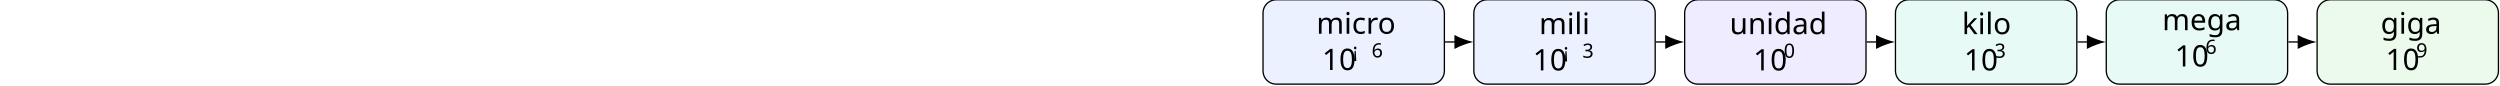
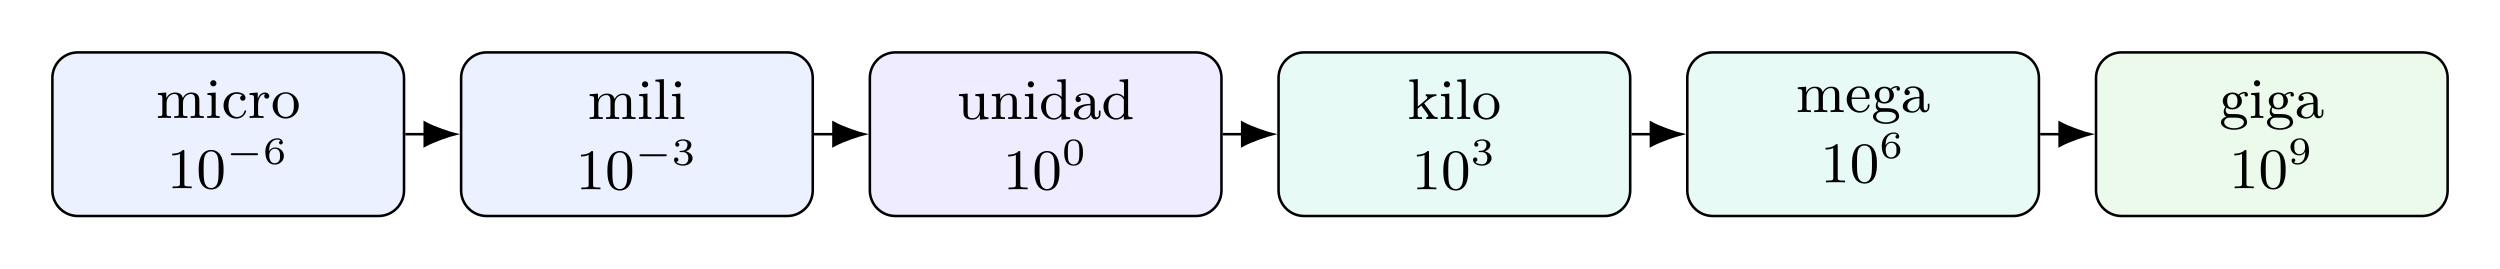
- <svg xmlns="http://www.w3.org/2000/svg" width="1011.5" height="34.676" viewBox="-72 -72 758.625 26.007">
-   <g stroke="#000" stroke-miterlimit="10" stroke-width=".4">
-     <g fill="#ebf1ff">
-       <path d="M362.298-72.07h-47.035a4 4 0 0 0-4 4v17.607a4 4 0 0 0 4 4h47.035a4 4 0 0 0 4-4V-68.07a4 4 0 0 0-4-4Zm-51.035 25.607" />
-       <g fill="#000" stroke="none">
-         <text x="351.649" y="-59.266" font-family="cmr9" font-size="9" transform="translate(-24.185 -2.49)">micro</text>
-         <text x="353.368" y="-48.266" font-family="cmr9" font-size="9" transform="translate(-24.185 -2.49)">10</text>
-         <text x="362.618" y="-52.09" font-family="cmsy6" font-size="6" transform="translate(-24.185 -2.49)">¡</text>
-         <text x="368.396" y="-52.09" font-family="cmr6" font-size="6" transform="translate(-24.185 -2.49)">6</text>
-       </g>
+ <svg xmlns="http://www.w3.org/2000/svg" version="1.1" width="389.83pt" height="41.85pt" viewBox="0 -41.85 389.83 41.85">
+   <g id="page1">
+     <g transform="matrix(1 0 0 -1 0 0)">
+       <path d="M59.016 33.68H12.152C9.953 33.68 8.168 31.898 8.168 29.695V12.152C8.168 9.953 9.953 8.168 12.152 8.168H59.016C61.215 8.168 63 9.953 63 12.152V29.695C63 31.898 61.215 33.68 59.016 33.68Z" fill="#ebf1ff" />
+       <path d="M59.016 33.68H12.152C9.953 33.68 8.168 31.898 8.168 29.695V12.152C8.168 9.953 9.953 8.168 12.152 8.168H59.016C61.215 8.168 63 9.953 63 12.152V29.695C63 31.898 61.215 33.68 59.016 33.68Z" stroke="#000" fill="none" stroke-width=".399" stroke-miterlimit="10" />
+       <path d="M31.777 23.459V23.737C31.319 23.737 31.095 23.737 31.086 24.015V25.736C31.086 26.516 31.086 26.767 30.791 27.099C30.602 27.314 30.244 27.422 29.831 27.422C29.186 27.422 28.746 27.045 28.496 26.57C28.388 27.099 28.029 27.422 27.276 27.422C26.559 27.422 26.12 26.955 25.931 26.543H25.923V27.422L24.623 27.323V27.045C25.232 27.045 25.313 26.982 25.313 26.543V24.149C25.313 23.737 25.214 23.737 24.623 23.737V23.459C25.044 23.477 25.214 23.486 25.645 23.486C26.075 23.486 26.191 23.477 26.667 23.459V23.737C26.075 23.737 25.976 23.737 25.976 24.149V25.781C25.976 26.749 26.676 27.197 27.214 27.197C27.706 27.197 27.868 26.848 27.868 26.22V24.149C27.868 23.737 27.769 23.737 27.178 23.737V23.459C27.599 23.477 27.769 23.486 28.2 23.486C28.63 23.486 28.746 23.477 29.222 23.459V23.737C28.63 23.737 28.531 23.737 28.531 24.149V25.781C28.531 26.749 29.231 27.197 29.769 27.197C30.261 27.197 30.423 26.848 30.423 26.22V24.149C30.423 23.737 30.324 23.737 29.733 23.737V23.459C30.154 23.477 30.324 23.486 30.755 23.486C31.185 23.486 31.301 23.477 31.777 23.459ZM34.252 23.459V23.737C33.67 23.737 33.634 23.782 33.634 24.132V27.422L32.343 27.323V27.045C32.916 27.045 32.997 26.991 32.997 26.552V24.149C32.997 23.737 32.899 23.737 32.307 23.737V23.459C32.71 23.477 32.899 23.486 33.293 23.486C33.436 23.486 33.813 23.486 34.252 23.459ZM33.75 28.865C33.75 29.134 33.535 29.349 33.266 29.349C32.997 29.349 32.782 29.134 32.782 28.865C32.782 28.596 32.997 28.381 33.266 28.381C33.535 28.381 33.75 28.596 33.75 28.865ZM38.376 24.526C38.376 24.633 38.278 24.633 38.251 24.633C38.152 24.633 38.152 24.616 38.099 24.463C37.892 23.845 37.391 23.612 36.933 23.612C36.359 23.612 35.624 24.077 35.624 25.404C35.624 26.803 36.341 27.224 36.88 27.224C36.996 27.224 37.48 27.206 37.812 26.982C37.624 26.946 37.444 26.821 37.444 26.561C37.444 26.328 37.624 26.148 37.857 26.148C38.09 26.148 38.278 26.301 38.278 26.579C38.278 27.135 37.651 27.475 36.861 27.475C35.714 27.475 34.853 26.516 34.853 25.395C34.853 24.239 35.786 23.36 36.844 23.36C38.09 23.36 38.376 24.445 38.376 24.526ZM41.99 26.866C41.99 27.152 41.721 27.422 41.318 27.422C40.78 27.422 40.403 27.045 40.197 26.489H40.188V27.422L38.915 27.323V27.045C39.525 27.045 39.606 26.982 39.606 26.543V24.149C39.606 23.737 39.507 23.737 38.915 23.737V23.459C39.39 23.477 39.507 23.486 39.964 23.486L41.102 23.459V23.737H40.923C40.269 23.737 40.242 23.836 40.242 24.167V25.512C40.242 25.88 40.341 27.197 41.362 27.197V27.188C41.345 27.179 41.201 27.072 41.201 26.857C41.201 26.615 41.389 26.462 41.596 26.462C41.784 26.462 41.99 26.597 41.99 26.866ZM46.59 25.368C46.59 26.543 45.657 27.475 44.555 27.475C43.416 27.475 42.511 26.516 42.511 25.368C42.511 24.248 43.443 23.36 44.546 23.36C45.684 23.36 46.59 24.266 46.59 25.368ZM45.819 25.449C45.819 25.117 45.819 24.597 45.594 24.203C45.343 23.791 44.931 23.612 44.555 23.612C44.106 23.612 43.73 23.836 43.524 24.185C43.291 24.562 43.282 25.037 43.282 25.449C43.282 25.781 43.282 26.292 43.506 26.659C43.775 27.117 44.223 27.251 44.546 27.251C45.057 27.251 45.424 26.964 45.603 26.659C45.81 26.283 45.819 25.826 45.819 25.449Z" />
+       <path d="M28.747 18.228C28.747 18.453 28.738 18.471 28.514 18.471C27.958 17.897 27.134 17.897 26.856 17.897V17.619C27.026 17.619 27.573 17.619 28.057 17.852V13.217C28.057 12.886 28.03 12.778 27.196 12.778H26.91V12.5C27.232 12.527 28.03 12.527 28.398 12.527S29.572 12.527 29.895 12.5V12.778H29.608C28.774 12.778 28.747 12.886 28.747 13.217V18.228ZM34.862 15.369C34.862 15.969 34.835 16.74 34.521 17.413C34.127 18.255 33.446 18.471 32.926 18.471C32.388 18.471 31.706 18.255 31.312 17.395C31.025 16.776 30.98 16.05 30.98 15.369C30.98 14.786 30.998 13.917 31.384 13.208C31.805 12.446 32.504 12.303 32.917 12.303C33.5 12.303 34.163 12.554 34.539 13.378C34.808 13.979 34.862 14.652 34.862 15.369ZM32.926 12.527C32.657 12.527 32.011 12.652 31.841 13.665C31.751 14.194 31.751 14.965 31.751 15.476C31.751 16.086 31.751 16.794 31.859 17.287C32.038 18.085 32.612 18.247 32.917 18.247C33.257 18.247 33.822 18.067 33.992 17.233C34.091 16.74 34.091 16.041 34.091 15.476C34.091 14.921 34.091 14.168 34.001 13.638C33.813 12.617 33.15 12.527 32.926 12.527Z" />
+       <path d="M39.997 17.648C40.093 17.648 40.242 17.648 40.242 17.804C40.242 17.959 40.093 17.959 39.997 17.959H36.231C36.135 17.959 35.985 17.959 35.985 17.804C35.985 17.648 36.135 17.648 36.231 17.648H39.997Z" />
+       <path d="M41.968 18.288C41.975 18.587 41.986 19.083 42.196 19.454C42.459 19.908 42.853 20.087 43.212 20.087C43.35 20.087 43.625 20.064 43.768 19.896C43.547 19.86 43.511 19.705 43.511 19.609C43.511 19.454 43.619 19.322 43.798 19.322C43.977 19.322 44.091 19.436 44.091 19.621C44.091 19.986 43.816 20.285 43.206 20.285C42.279 20.285 41.371 19.478 41.371 18.204C41.371 16.751 42.046 16.183 42.835 16.183C43.069 16.183 43.475 16.219 43.84 16.572C44.031 16.763 44.264 17.002 44.264 17.529C44.264 17.732 44.24 18.115 43.876 18.455C43.666 18.646 43.403 18.856 42.895 18.856C42.477 18.856 42.172 18.641 41.968 18.288ZM42.829 16.399C41.986 16.399 41.986 17.427 41.986 17.66C41.986 18.174 42.327 18.665 42.865 18.665C43.176 18.665 43.356 18.539 43.499 18.348C43.666 18.115 43.666 17.846 43.666 17.529C43.666 17.116 43.654 16.913 43.451 16.674C43.308 16.494 43.116 16.399 42.829 16.399Z" />
+       <path d="M122.746 33.68H75.887C73.688 33.68 71.902 31.898 71.902 29.695V12.152C71.902 9.953 73.688 8.168 75.887 8.168H122.746C124.949 8.168 126.734 9.953 126.734 12.152V29.695C126.734 31.898 124.949 33.68 122.746 33.68Z" fill="#ebf1ff" />
+       <path d="M122.746 33.68H75.887C73.688 33.68 71.902 31.898 71.902 29.695V12.152C71.902 9.953 73.688 8.168 75.887 8.168H122.746C124.949 8.168 126.734 9.953 126.734 12.152V29.695C126.734 31.898 124.949 33.68 122.746 33.68Z" stroke="#000" fill="none" stroke-width=".399" stroke-miterlimit="10" />
+       <path d="M99.102 23.293V23.571C98.644 23.571 98.42 23.571 98.411 23.849V25.57C98.411 26.35 98.411 26.601 98.116 26.933C97.927 27.148 97.569 27.256 97.156 27.256C96.511 27.256 96.071 26.879 95.821 26.404C95.713 26.933 95.354 27.256 94.601 27.256C93.884 27.256 93.445 26.789 93.256 26.377H93.248V27.256L91.948 27.157V26.879C92.557 26.879 92.638 26.816 92.638 26.377V23.983C92.638 23.571 92.539 23.571 91.948 23.571V23.293C92.369 23.311 92.539 23.32 92.97 23.32C93.4 23.32 93.516 23.311 93.992 23.293V23.571C93.4 23.571 93.301 23.571 93.301 23.983V25.615C93.301 26.583 94.001 27.031 94.539 27.031C95.031 27.031 95.193 26.682 95.193 26.054V23.983C95.193 23.571 95.094 23.571 94.503 23.571V23.293C94.924 23.311 95.094 23.32 95.525 23.32S96.071 23.311 96.547 23.293V23.571C95.955 23.571 95.856 23.571 95.856 23.983V25.615C95.856 26.583 96.556 27.031 97.094 27.031C97.586 27.031 97.748 26.682 97.748 26.054V23.983C97.748 23.571 97.649 23.571 97.058 23.571V23.293C97.479 23.311 97.649 23.32 98.08 23.32S98.626 23.311 99.102 23.293ZM101.577 23.293V23.571C100.995 23.571 100.959 23.616 100.959 23.965V27.256L99.668 27.157V26.879C100.241 26.879 100.322 26.825 100.322 26.386V23.983C100.322 23.571 100.224 23.571 99.632 23.571V23.293C100.035 23.311 100.224 23.32 100.618 23.32C100.761 23.32 101.138 23.32 101.577 23.293ZM101.075 28.699C101.075 28.968 100.86 29.183 100.591 29.183C100.322 29.183 100.107 28.968 100.107 28.699C100.107 28.43 100.322 28.215 100.591 28.215C100.86 28.215 101.075 28.43 101.075 28.699ZM104.213 23.293V23.571C103.622 23.571 103.523 23.571 103.523 23.983V29.515L102.196 29.416V29.138C102.806 29.138 102.887 29.075 102.887 28.636V23.983C102.887 23.571 102.788 23.571 102.196 23.571V23.293C102.618 23.311 102.788 23.32 103.201 23.32C103.622 23.32 103.774 23.311 104.213 23.293ZM106.706 23.293V23.571C106.123 23.571 106.087 23.616 106.087 23.965V27.256L104.796 27.157V26.879C105.37 26.879 105.451 26.825 105.451 26.386V23.983C105.451 23.571 105.352 23.571 104.761 23.571V23.293C105.164 23.311 105.352 23.32 105.747 23.32C105.89 23.32 106.267 23.32 106.706 23.293ZM106.204 28.699C106.204 28.968 105.989 29.183 105.72 29.183C105.451 29.183 105.236 28.968 105.236 28.699C105.236 28.43 105.451 28.215 105.72 28.215C105.989 28.215 106.204 28.43 106.204 28.699Z" />
+       <path d="M92.481 18.062C92.481 18.287 92.472 18.305 92.248 18.305C91.692 17.731 90.868 17.731 90.59 17.731V17.453C90.76 17.453 91.307 17.453 91.791 17.686V13.051C91.791 12.72 91.764 12.612 90.93 12.612H90.644V12.334C90.966 12.361 91.764 12.361 92.132 12.361S93.306 12.361 93.629 12.334V12.612H93.342C92.508 12.612 92.481 12.72 92.481 13.051V18.062ZM98.596 15.203C98.596 15.803 98.569 16.574 98.255 17.247C97.861 18.089 97.18 18.305 96.66 18.305C96.122 18.305 95.44 18.089 95.046 17.229C94.759 16.61 94.714 15.884 94.714 15.203C94.714 14.62 94.732 13.751 95.118 13.042C95.539 12.28 96.238 12.137 96.651 12.137C97.234 12.137 97.897 12.388 98.273 13.212C98.542 13.813 98.596 14.486 98.596 15.203ZM96.66 12.361C96.391 12.361 95.745 12.487 95.575 13.499C95.485 14.028 95.485 14.799 95.485 15.31C95.485 15.92 95.485 16.628 95.593 17.121C95.772 17.919 96.346 18.081 96.651 18.081C96.991 18.081 97.556 17.901 97.726 17.067C97.825 16.574 97.825 15.875 97.825 15.31C97.825 14.755 97.825 14.002 97.735 13.472C97.547 12.451 96.884 12.361 96.66 12.361Z" />
+       <path d="M103.731 17.482C103.827 17.482 103.976 17.482 103.976 17.638C103.976 17.793 103.827 17.793 103.731 17.793H99.965C99.869 17.793 99.719 17.793 99.719 17.638C99.719 17.482 99.869 17.482 99.965 17.482H103.731Z" />
+       <path d="M106.486 18.128C106.994 18.128 107.335 17.787 107.335 17.177C107.335 16.52 106.94 16.233 106.504 16.233C106.342 16.233 105.726 16.269 105.457 16.615C105.69 16.639 105.786 16.795 105.786 16.956C105.786 17.159 105.643 17.297 105.445 17.297C105.284 17.297 105.105 17.195 105.105 16.944C105.105 16.352 105.762 16.017 106.521 16.017C107.406 16.017 107.998 16.586 107.998 17.177C107.998 17.614 107.664 18.074 106.952 18.253C107.424 18.409 107.807 18.791 107.807 19.282C107.807 19.76 107.245 20.119 106.528 20.119C105.828 20.119 105.296 19.796 105.296 19.306C105.296 19.049 105.493 18.977 105.613 18.977C105.768 18.977 105.93 19.085 105.93 19.294C105.93 19.479 105.798 19.587 105.637 19.611C105.918 19.921 106.462 19.921 106.515 19.921C106.82 19.921 107.203 19.778 107.203 19.282C107.203 18.953 107.018 18.379 106.42 18.343C106.312 18.337 106.151 18.325 106.097 18.325C106.037 18.319 105.971 18.313 105.971 18.224C105.971 18.128 106.037 18.128 106.139 18.128H106.486Z" />
+       <path d="M186.48 33.68H139.621C137.418 33.68 135.637 31.898 135.637 29.695V12.152C135.637 9.953 137.418 8.168 139.621 8.168H186.48C188.68 8.168 190.465 9.953 190.465 12.152V29.695C190.465 31.898 188.68 33.68 186.48 33.68Z" fill="#f0ecff" />
+       <path d="M186.48 33.68H139.621C137.418 33.68 135.637 31.898 135.637 29.695V12.152C135.637 9.953 137.418 8.168 139.621 8.168H186.48C188.68 8.168 190.465 9.953 190.465 12.152V29.695C190.465 31.898 188.68 33.68 186.48 33.68Z" stroke="#000" fill="none" stroke-width=".399" stroke-miterlimit="10" />
+       <path d="M154.129 23.293V23.571C153.519 23.571 153.438 23.634 153.438 24.073V27.256L152.085 27.157V26.879C152.694 26.879 152.775 26.816 152.775 26.377V24.79C152.775 23.992 152.327 23.419 151.681 23.419C150.937 23.419 150.893 23.804 150.893 24.288V27.256L149.539 27.157V26.879C150.229 26.879 150.229 26.852 150.229 26.054V24.71C150.229 24.127 150.229 23.75 150.642 23.436C150.902 23.257 151.269 23.194 151.628 23.194C152.094 23.194 152.533 23.4 152.793 23.938H152.802V23.194L154.129 23.293ZM159.249 23.293V23.571C158.791 23.571 158.567 23.571 158.558 23.849V25.57C158.558 26.314 158.558 26.574 158.307 26.888C158.101 27.139 157.76 27.256 157.312 27.256C156.479 27.256 156.093 26.637 155.967 26.386H155.959V27.256L154.659 27.157V26.879C155.268 26.879 155.349 26.816 155.349 26.377V23.983C155.349 23.571 155.25 23.571 154.659 23.571V23.293C155.08 23.311 155.25 23.32 155.68 23.32S156.227 23.311 156.703 23.293V23.571C156.111 23.571 156.012 23.571 156.012 23.983V25.615C156.012 26.565 156.684 27.031 157.249 27.031C157.778 27.031 157.895 26.592 157.895 26.054V23.983C157.895 23.571 157.796 23.571 157.204 23.571V23.293C157.626 23.311 157.796 23.32 158.227 23.32S158.774 23.311 159.249 23.293ZM161.733 23.293V23.571C161.15 23.571 161.114 23.616 161.114 23.965V27.256L159.823 27.157V26.879C160.397 26.879 160.478 26.825 160.478 26.386V23.983C160.478 23.571 160.379 23.571 159.787 23.571V23.293C160.191 23.311 160.379 23.32 160.773 23.32C160.917 23.32 161.293 23.32 161.733 23.293ZM161.231 28.699C161.231 28.968 161.016 29.183 160.746 29.183C160.478 29.183 160.262 28.968 160.262 28.699C160.262 28.43 160.478 28.215 160.746 28.215C161.016 28.215 161.231 28.43 161.231 28.699ZM166.87 23.293V23.571C166.26 23.571 166.18 23.634 166.18 24.073V29.515L164.853 29.416V29.138C165.462 29.138 165.543 29.075 165.543 28.636V26.726C165.498 26.78 165.095 27.256 164.395 27.256C163.293 27.256 162.334 26.377 162.334 25.221C162.334 24.1 163.23 23.194 164.297 23.194C164.951 23.194 165.355 23.58 165.516 23.768V23.194L166.87 23.293ZM165.516 24.369C165.516 24.207 165.516 24.18 165.382 23.992C165.104 23.589 164.691 23.419 164.333 23.419C163.947 23.419 163.589 23.634 163.356 24.01C163.123 24.396 163.105 24.925 163.105 25.211C163.105 25.633 163.159 26.108 163.391 26.466C163.589 26.753 163.956 27.031 164.431 27.031C164.808 27.031 165.167 26.843 165.409 26.502C165.516 26.359 165.516 26.35 165.516 26.18V24.369ZM171.604 24.091V24.593H171.353V24.1C171.353 24.001 171.353 23.553 171.031 23.553C170.708 23.553 170.708 23.983 170.708 24.127V25.695C170.708 26.206 170.708 26.511 170.304 26.879C169.973 27.175 169.542 27.309 169.094 27.309C168.341 27.309 167.713 26.933 167.713 26.359C167.713 26.081 167.902 25.929 168.135 25.929C168.377 25.929 168.547 26.108 168.547 26.341C168.547 26.726 168.144 26.771 168.144 26.771C168.386 27.005 168.816 27.085 169.076 27.085C169.533 27.085 170.044 26.745 170.044 25.956V25.66C169.56 25.642 168.888 25.597 168.287 25.31C167.642 24.996 167.445 24.53 167.445 24.171C167.445 23.436 168.314 23.194 168.915 23.194C169.659 23.194 170 23.687 170.125 23.938C170.17 23.562 170.43 23.239 170.815 23.239C171.039 23.239 171.604 23.374 171.604 24.091ZM170.044 24.557C170.044 23.687 169.372 23.419 168.977 23.419C168.556 23.419 168.162 23.723 168.162 24.171C168.162 24.763 168.673 25.391 170.044 25.445V24.557ZM176.598 23.293V23.571C175.989 23.571 175.908 23.634 175.908 24.073V29.515L174.581 29.416V29.138C175.191 29.138 175.271 29.075 175.271 28.636V26.726C175.227 26.78 174.823 27.256 174.124 27.256C173.021 27.256 172.062 26.377 172.062 25.221C172.062 24.1 172.959 23.194 174.025 23.194C174.68 23.194 175.083 23.58 175.245 23.768V23.194L176.598 23.293ZM175.245 24.369C175.245 24.207 175.245 24.18 175.11 23.992C174.832 23.589 174.42 23.419 174.061 23.419C173.676 23.419 173.317 23.634 173.084 24.01C172.851 24.396 172.833 24.925 172.833 25.211C172.833 25.633 172.887 26.108 173.12 26.466C173.317 26.753 173.685 27.031 174.16 27.031C174.536 27.031 174.895 26.843 175.137 26.502C175.245 26.359 175.245 26.35 175.245 26.18V24.369Z" />
+       <path d="M159.093 18.062C159.093 18.287 159.084 18.305 158.86 18.305C158.304 17.731 157.48 17.731 157.202 17.731V17.453C157.372 17.453 157.919 17.453 158.403 17.686V13.051C158.403 12.72 158.376 12.612 157.542 12.612H157.255V12.334C157.578 12.361 158.376 12.361 158.744 12.361S159.918 12.361 160.241 12.334V12.612H159.954C159.12 12.612 159.093 12.72 159.093 13.051V18.062ZM165.208 15.203C165.208 15.803 165.181 16.574 164.867 17.247C164.473 18.089 163.792 18.305 163.272 18.305C162.734 18.305 162.052 18.089 161.658 17.229C161.371 16.61 161.326 15.884 161.326 15.203C161.326 14.62 161.344 13.751 161.73 13.042C162.151 12.28 162.85 12.137 163.263 12.137C163.845 12.137 164.509 12.388 164.885 13.212C165.154 13.813 165.208 14.486 165.208 15.203ZM163.272 12.361C163.003 12.361 162.357 12.487 162.187 13.499C162.097 14.028 162.097 14.799 162.097 15.31C162.097 15.92 162.097 16.628 162.205 17.121C162.384 17.919 162.958 18.081 163.263 18.081C163.603 18.081 164.168 17.901 164.338 17.067C164.437 16.574 164.437 15.875 164.437 15.31C164.437 14.755 164.437 14.002 164.347 13.472C164.159 12.451 163.496 12.361 163.272 12.361Z" />
+       <path d="M168.871 18.05C168.871 18.487 168.871 20.119 167.406 20.119S165.942 18.487 165.942 18.05C165.942 17.62 165.942 16.017 167.406 16.017S168.871 17.62 168.871 18.05ZM167.406 16.209C167.155 16.209 166.749 16.328 166.605 16.825C166.51 17.171 166.51 17.757 166.51 18.128C166.51 18.528 166.51 18.989 166.593 19.312C166.743 19.85 167.197 19.927 167.406 19.927C167.681 19.927 168.076 19.796 168.208 19.341C168.297 19.025 168.303 18.588 168.303 18.128C168.303 17.745 168.303 17.141 168.202 16.807C168.034 16.286 167.604 16.209 167.406 16.209Z" />
+       <path d="M250.215 33.68H203.355C201.152 33.68 199.367 31.898 199.367 29.695V12.152C199.367 9.953 201.152 8.168 203.355 8.168H250.215C252.414 8.168 254.199 9.953 254.199 12.152V29.695C254.199 31.898 252.414 33.68 250.215 33.68Z" fill="#e8faf5" />
+       <path d="M250.215 33.68H203.355C201.152 33.68 199.367 31.898 199.367 29.695V12.152C199.367 9.953 201.152 8.168 203.355 8.168H250.215C252.414 8.168 254.199 9.953 254.199 12.152V29.695C254.199 31.898 252.414 33.68 250.215 33.68Z" stroke="#000" fill="none" stroke-width=".399" stroke-miterlimit="10" />
+       <path d="M224.182 23.293V23.571C223.887 23.571 223.672 23.58 223.349 24.01L222.076 25.741C222.954 26.502 223.367 26.852 223.976 26.879V27.157C223.662 27.13 223.645 27.13 223.313 27.13L222.327 27.157V26.879C222.461 26.87 222.569 26.807 222.569 26.664C222.569 26.493 222.425 26.377 222.345 26.305L221.081 25.238V29.515L219.754 29.416V29.138C220.363 29.138 220.444 29.075 220.444 28.636V23.983C220.444 23.571 220.346 23.571 219.754 23.571V23.293L220.749 23.32L221.744 23.293V23.571C221.152 23.571 221.054 23.571 221.054 23.983V24.889L221.627 25.373L222.497 24.198C222.641 24.001 222.712 23.894 222.712 23.768C222.712 23.679 222.685 23.571 222.407 23.571V23.293L223.376 23.32C223.636 23.32 223.922 23.32 224.182 23.293ZM226.613 23.293V23.571C226.03 23.571 225.994 23.616 225.994 23.965V27.256L224.703 27.157V26.879C225.277 26.879 225.358 26.825 225.358 26.386V23.983C225.358 23.571 225.259 23.571 224.668 23.571V23.293C225.071 23.311 225.259 23.32 225.654 23.32C225.797 23.32 226.173 23.32 226.613 23.293ZM226.111 28.699C226.111 28.968 225.896 29.183 225.627 29.183C225.358 29.183 225.143 28.968 225.143 28.699C225.143 28.43 225.358 28.215 225.627 28.215C225.896 28.215 226.111 28.43 226.111 28.699ZM229.249 23.293V23.571C228.657 23.571 228.559 23.571 228.559 23.983V29.515L227.232 29.416V29.138C227.841 29.138 227.922 29.075 227.922 28.636V23.983C227.922 23.571 227.823 23.571 227.232 23.571V23.293C227.653 23.311 227.823 23.32 228.236 23.32C228.657 23.32 228.81 23.311 229.249 23.293ZM233.813 25.202C233.813 26.377 232.88 27.309 231.778 27.309C230.639 27.309 229.733 26.35 229.733 25.202C229.733 24.082 230.666 23.194 231.768 23.194C232.907 23.194 233.813 24.1 233.813 25.202ZM233.042 25.283C233.042 24.951 233.042 24.431 232.817 24.037C232.566 23.625 232.154 23.445 231.778 23.445C231.329 23.445 230.953 23.67 230.747 24.019C230.513 24.396 230.504 24.871 230.504 25.283C230.504 25.615 230.504 26.126 230.728 26.493C230.998 26.951 231.446 27.085 231.768 27.085C232.279 27.085 232.647 26.798 232.826 26.493C233.033 26.117 233.042 25.66 233.042 25.283Z" />
+       <path d="M222.826 18.062C222.826 18.287 222.817 18.305 222.593 18.305C222.037 17.731 221.213 17.731 220.935 17.731V17.453C221.105 17.453 221.652 17.453 222.136 17.686V13.051C222.136 12.72 222.109 12.612 221.275 12.612H220.989V12.334C221.311 12.361 222.109 12.361 222.477 12.361S223.651 12.361 223.974 12.334V12.612H223.687C222.853 12.612 222.826 12.72 222.826 13.051V18.062ZM228.941 15.203C228.941 15.803 228.914 16.574 228.6 17.247C228.206 18.089 227.525 18.305 227.005 18.305C226.467 18.305 225.785 18.089 225.391 17.229C225.104 16.61 225.059 15.884 225.059 15.203C225.059 14.62 225.077 13.751 225.463 13.042C225.884 12.28 226.583 12.137 226.996 12.137C227.579 12.137 228.242 12.388 228.618 13.212C228.887 13.813 228.941 14.486 228.941 15.203ZM227.005 12.361C226.736 12.361 226.09 12.487 225.92 13.499C225.83 14.028 225.83 14.799 225.83 15.31C225.83 15.92 225.83 16.628 225.938 17.121C226.117 17.919 226.691 18.081 226.996 18.081C227.336 18.081 227.901 17.901 228.071 17.067C228.17 16.574 228.17 15.875 228.17 15.31C228.17 14.755 228.17 14.002 228.08 13.472C227.892 12.451 227.229 12.361 227.005 12.361Z" />
+       <path d="M231.074 18.128C231.582 18.128 231.923 17.787 231.923 17.177C231.923 16.52 231.528 16.233 231.092 16.233C230.93 16.233 230.314 16.269 230.045 16.615C230.279 16.639 230.374 16.795 230.374 16.956C230.374 17.159 230.231 17.297 230.034 17.297C229.872 17.297 229.693 17.195 229.693 16.944C229.693 16.352 230.35 16.017 231.109 16.017C231.994 16.017 232.586 16.586 232.586 17.177C232.586 17.614 232.252 18.074 231.54 18.253C232.012 18.409 232.395 18.791 232.395 19.282C232.395 19.76 231.833 20.119 231.116 20.119C230.416 20.119 229.884 19.796 229.884 19.306C229.884 19.049 230.081 18.977 230.201 18.977C230.356 18.977 230.518 19.085 230.518 19.294C230.518 19.479 230.386 19.587 230.225 19.611C230.506 19.921 231.05 19.921 231.104 19.921C231.409 19.921 231.791 19.778 231.791 19.282C231.791 18.953 231.606 18.379 231.008 18.343C230.9 18.337 230.739 18.325 230.685 18.325C230.625 18.319 230.559 18.313 230.559 18.224C230.559 18.128 230.625 18.128 230.727 18.128H231.074Z" />
+       <path d="M313.945 33.68H267.086C264.887 33.68 263.102 31.898 263.102 29.695V12.152C263.102 9.953 264.887 8.168 267.086 8.168H313.945C316.148 8.168 317.934 9.953 317.934 12.152V29.695C317.934 31.898 316.148 33.68 313.945 33.68Z" fill="#e8faf5" />
+       <path d="M313.945 33.68H267.086C264.887 33.68 263.102 31.898 263.102 29.695V12.152C263.102 9.953 264.887 8.168 267.086 8.168H313.945C316.148 8.168 317.934 9.953 317.934 12.152V29.695C317.934 31.898 316.148 33.68 313.945 33.68Z" stroke="#000" fill="none" stroke-width=".399" stroke-miterlimit="10" />
+       <path d="M287.49 24.374V24.652C287.032 24.652 286.808 24.652 286.8 24.93V26.651C286.8 27.431 286.8 27.682 286.504 28.014C286.315 28.229 285.957 28.337 285.544 28.337C284.899 28.337 284.46 27.96 284.209 27.485C284.101 28.014 283.742 28.337 282.99 28.337C282.272 28.337 281.833 27.87 281.645 27.458H281.636V28.337L280.336 28.238V27.96C280.945 27.96 281.026 27.897 281.026 27.458V25.064C281.026 24.652 280.927 24.652 280.336 24.652V24.374C280.757 24.392 280.927 24.401 281.358 24.401C281.788 24.401 281.905 24.392 282.38 24.374V24.652C281.788 24.652 281.69 24.652 281.69 25.064V26.696C281.69 27.664 282.389 28.112 282.927 28.112C283.42 28.112 283.581 27.763 283.581 27.135V25.064C283.581 24.652 283.482 24.652 282.891 24.652V24.374C283.312 24.392 283.482 24.401 283.913 24.401C284.343 24.401 284.46 24.392 284.935 24.374V24.652C284.343 24.652 284.245 24.652 284.245 25.064V26.696C284.245 27.664 284.944 28.112 285.482 28.112C285.975 28.112 286.136 27.763 286.136 27.135V25.064C286.136 24.652 286.037 24.652 285.446 24.652V24.374C285.867 24.392 286.037 24.401 286.468 24.401C286.898 24.401 287.015 24.392 287.49 24.374ZM291.525 25.441C291.525 25.504 291.48 25.557 291.4 25.557C291.31 25.557 291.283 25.495 291.274 25.459C290.969 24.544 290.172 24.527 290.037 24.527C289.607 24.527 289.239 24.768 289.033 25.073C288.737 25.512 288.728 26.051 288.728 26.427H291.283C291.48 26.427 291.525 26.427 291.525 26.615C291.525 27.539 291.023 28.39 289.876 28.39C288.8 28.39 287.957 27.458 287.957 26.346C287.957 25.172 288.899 24.275 289.992 24.275C291.086 24.275 291.525 25.235 291.525 25.441ZM290.916 26.642H288.737C288.818 28.023 289.625 28.166 289.876 28.166C290.369 28.166 290.907 27.79 290.916 26.642ZM296.268 27.987C296.268 28.157 296.143 28.435 295.784 28.435C295.524 28.435 295.121 28.337 294.807 28.014C294.565 28.211 294.216 28.337 293.839 28.337C292.987 28.337 292.342 27.727 292.342 27.019C292.342 26.562 292.611 26.239 292.754 26.104C292.736 26.086 292.485 25.772 292.485 25.36C292.485 25.055 292.629 24.732 292.87 24.571C292.413 24.428 292.055 24.096 292.055 23.675C292.055 23.038 292.942 22.527 294.09 22.527C295.192 22.527 296.134 23.002 296.134 23.693C296.134 24.06 295.964 24.455 295.632 24.67C295.13 24.984 294.61 24.984 293.758 24.984C293.579 24.984 293.292 24.984 293.22 25.002C292.96 25.055 292.79 25.297 292.79 25.584C292.79 25.728 292.835 25.862 292.916 25.979C293.139 25.835 293.417 25.701 293.83 25.701C294.681 25.701 295.327 26.31 295.327 27.019C295.327 27.458 295.076 27.763 294.959 27.888C295.318 28.211 295.739 28.211 295.847 28.211C295.802 28.184 295.731 28.139 295.731 27.978C295.731 27.879 295.793 27.709 295.999 27.709C296.125 27.709 296.268 27.799 296.268 27.987ZM294.637 27.019C294.637 26.812 294.637 25.943 293.83 25.943C293.032 25.943 293.032 26.822 293.032 27.019C293.032 27.261 293.05 27.566 293.202 27.781C293.337 27.96 293.579 28.094 293.83 28.094C294.637 28.094 294.637 27.225 294.637 27.019ZM295.632 23.684C295.632 23.173 294.941 22.769 294.099 22.769C293.22 22.769 292.557 23.191 292.557 23.684C292.557 23.827 292.646 24.419 293.417 24.419H294.242C294.529 24.419 295.632 24.41 295.632 23.684ZM300.859 25.172V25.674H300.608V25.181C300.608 25.082 300.608 24.634 300.285 24.634C299.963 24.634 299.963 25.064 299.963 25.208V26.777C299.963 27.287 299.963 27.592 299.559 27.96C299.228 28.256 298.797 28.39 298.349 28.39C297.596 28.39 296.968 28.014 296.968 27.44C296.968 27.162 297.157 27.01 297.39 27.01C297.632 27.01 297.802 27.189 297.802 27.422C297.802 27.807 297.399 27.852 297.399 27.852C297.641 28.086 298.071 28.166 298.331 28.166C298.788 28.166 299.299 27.826 299.299 27.037V26.741C298.815 26.723 298.143 26.678 297.542 26.391C296.897 26.077 296.7 25.611 296.7 25.252C296.7 24.517 297.569 24.275 298.17 24.275C298.913 24.275 299.255 24.768 299.38 25.019C299.425 24.643 299.685 24.32 300.07 24.32C300.294 24.32 300.859 24.455 300.859 25.172ZM299.299 25.638C299.299 24.768 298.627 24.5 298.232 24.5C297.811 24.5 297.417 24.804 297.417 25.252C297.417 25.844 297.928 26.472 299.299 26.526V25.638Z" />
+       <path d="M286.559 19.143C286.559 19.367 286.55 19.386 286.326 19.386C285.77 18.812 284.946 18.812 284.668 18.812V18.534C284.838 18.534 285.385 18.534 285.869 18.767V14.132C285.869 13.801 285.842 13.693 285.008 13.693H284.722V13.415C285.044 13.442 285.842 13.442 286.21 13.442S287.384 13.442 287.707 13.415V13.693H287.42C286.586 13.693 286.559 13.801 286.559 14.132V19.143ZM292.674 16.284C292.674 16.884 292.647 17.655 292.333 18.328C291.939 19.17 291.258 19.386 290.738 19.386C290.2 19.386 289.518 19.17 289.124 18.31C288.837 17.691 288.792 16.965 288.792 16.284C288.792 15.701 288.81 14.832 289.196 14.123C289.617 13.361 290.316 13.218 290.729 13.218C291.312 13.218 291.975 13.469 292.351 14.293C292.62 14.894 292.674 15.567 292.674 16.284ZM290.738 13.442C290.469 13.442 289.823 13.567 289.653 14.58C289.563 15.109 289.563 15.88 289.563 16.391C289.563 17.001 289.563 17.709 289.671 18.202C289.85 19 290.424 19.162 290.729 19.162C291.069 19.162 291.634 18.982 291.804 18.148C291.903 17.655 291.903 16.956 291.903 16.391C291.903 15.836 291.903 15.082 291.813 14.553C291.625 13.532 290.962 13.442 290.738 13.442Z" />
+       <path d="M294.023 19.203C294.03 19.502 294.042 19.998 294.251 20.369C294.514 20.823 294.908 21.002 295.267 21.002C295.405 21.002 295.68 20.979 295.823 20.811C295.602 20.775 295.566 20.62 295.566 20.524C295.566 20.369 295.674 20.237 295.853 20.237C296.032 20.237 296.146 20.351 296.146 20.536C296.146 20.901 295.871 21.2 295.261 21.2C294.334 21.2 293.426 20.393 293.426 19.119C293.426 17.666 294.101 17.098 294.89 17.098C295.124 17.098 295.53 17.134 295.895 17.487C296.086 17.678 296.319 17.917 296.319 18.444C296.319 18.647 296.295 19.03 295.931 19.37C295.722 19.561 295.458 19.771 294.95 19.771C294.532 19.771 294.227 19.556 294.023 19.203ZM294.884 17.314C294.042 17.314 294.042 18.342 294.042 18.575C294.042 19.089 294.382 19.58 294.92 19.58C295.231 19.58 295.411 19.454 295.554 19.263C295.722 19.03 295.722 18.761 295.722 18.444C295.722 18.031 295.709 17.828 295.506 17.589C295.363 17.409 295.172 17.314 294.884 17.314Z" />
+       <path d="M377.68 33.68H330.82C328.617 33.68 326.836 31.898 326.836 29.695V12.152C326.836 9.953 328.617 8.168 330.82 8.168H377.68C379.883 8.168 381.664 9.953 381.664 12.152V29.695C381.664 31.898 379.883 33.68 377.68 33.68Z" fill="#ebfaeb" />
+       <path d="M377.68 33.68H330.82C328.617 33.68 326.836 31.898 326.836 29.695V12.152C326.836 9.953 328.617 8.168 330.82 8.168H377.68C379.883 8.168 381.664 9.953 381.664 12.152V29.695C381.664 31.898 379.883 33.68 377.68 33.68Z" stroke="#000" fill="none" stroke-width=".399" stroke-miterlimit="10" />
+       <path d="M350.527 27.072C350.527 27.242 350.402 27.52 350.043 27.52C349.783 27.52 349.38 27.422 349.066 27.099C348.824 27.296 348.475 27.422 348.098 27.422C347.246 27.422 346.601 26.812 346.601 26.104C346.601 25.647 346.87 25.324 347.013 25.189C346.995 25.171 346.744 24.857 346.744 24.445C346.744 24.14 346.888 23.817 347.13 23.656C346.672 23.513 346.314 23.181 346.314 22.76C346.314 22.123 347.202 21.612 348.349 21.612C349.452 21.612 350.393 22.087 350.393 22.778C350.393 23.145 350.223 23.54 349.891 23.755C349.389 24.069 348.869 24.069 348.017 24.069C347.838 24.069 347.551 24.069 347.479 24.087C347.219 24.14 347.049 24.382 347.049 24.669C347.049 24.813 347.094 24.947 347.175 25.064C347.399 24.92 347.677 24.786 348.089 24.786C348.941 24.786 349.586 25.395 349.586 26.104C349.586 26.543 349.335 26.848 349.219 26.973C349.577 27.296 349.998 27.296 350.106 27.296C350.061 27.269 349.99 27.224 349.99 27.063C349.99 26.964 350.052 26.794 350.258 26.794C350.384 26.794 350.527 26.884 350.527 27.072ZM348.896 26.104C348.896 25.897 348.896 25.028 348.089 25.028C347.291 25.028 347.291 25.907 347.291 26.104C347.291 26.346 347.309 26.651 347.462 26.866C347.596 27.045 347.838 27.179 348.089 27.179C348.896 27.179 348.896 26.31 348.896 26.104ZM349.891 22.769C349.891 22.258 349.201 21.854 348.358 21.854C347.479 21.854 346.816 22.276 346.816 22.769C346.816 22.912 346.906 23.504 347.677 23.504H348.502C348.788 23.504 349.891 23.495 349.891 22.769ZM352.931 23.459V23.737C352.348 23.737 352.312 23.782 352.312 24.132V27.422L351.021 27.323V27.045C351.595 27.045 351.676 26.991 351.676 26.552V24.149C351.676 23.737 351.577 23.737 350.986 23.737V23.459C351.389 23.477 351.577 23.486 351.971 23.486C352.115 23.486 352.491 23.486 352.931 23.459ZM352.429 28.865C352.429 29.134 352.214 29.349 351.945 29.349C351.676 29.349 351.461 29.134 351.461 28.865C351.461 28.596 351.676 28.381 351.945 28.381C352.214 28.381 352.429 28.596 352.429 28.865ZM357.7 27.072C357.7 27.242 357.575 27.52 357.216 27.52C356.956 27.52 356.553 27.422 356.239 27.099C355.997 27.296 355.648 27.422 355.271 27.422C354.419 27.422 353.774 26.812 353.774 26.104C353.774 25.647 354.043 25.324 354.186 25.189C354.168 25.171 353.917 24.857 353.917 24.445C353.917 24.14 354.061 23.817 354.303 23.656C353.846 23.513 353.487 23.181 353.487 22.76C353.487 22.123 354.375 21.612 355.522 21.612C356.625 21.612 357.566 22.087 357.566 22.778C357.566 23.145 357.396 23.54 357.064 23.755C356.562 24.069 356.042 24.069 355.19 24.069C355.011 24.069 354.724 24.069 354.652 24.087C354.392 24.14 354.222 24.382 354.222 24.669C354.222 24.813 354.267 24.947 354.348 25.064C354.572 24.92 354.85 24.786 355.262 24.786C356.114 24.786 356.759 25.395 356.759 26.104C356.759 26.543 356.508 26.848 356.392 26.973C356.75 27.296 357.171 27.296 357.279 27.296C357.234 27.269 357.163 27.224 357.163 27.063C357.163 26.964 357.226 26.794 357.431 26.794C357.557 26.794 357.7 26.884 357.7 27.072ZM356.069 26.104C356.069 25.897 356.069 25.028 355.262 25.028C354.464 25.028 354.464 25.907 354.464 26.104C354.464 26.346 354.482 26.651 354.635 26.866C354.769 27.045 355.011 27.179 355.262 27.179C356.069 27.179 356.069 26.31 356.069 26.104ZM357.064 22.769C357.064 22.258 356.374 21.854 355.531 21.854C354.652 21.854 353.989 22.276 353.989 22.769C353.989 22.912 354.079 23.504 354.85 23.504H355.675C355.961 23.504 357.064 23.495 357.064 22.769ZM362.291 24.257V24.759H362.04V24.266C362.04 24.167 362.04 23.719 361.718 23.719C361.395 23.719 361.395 24.149 361.395 24.293V25.862C361.395 26.372 361.395 26.677 360.991 27.045C360.66 27.341 360.229 27.475 359.781 27.475C359.028 27.475 358.4 27.099 358.4 26.525C358.4 26.247 358.589 26.095 358.822 26.095C359.064 26.095 359.234 26.274 359.234 26.507C359.234 26.892 358.831 26.937 358.831 26.937C359.073 27.171 359.503 27.251 359.763 27.251C360.22 27.251 360.731 26.911 360.731 26.122V25.826C360.247 25.808 359.575 25.763 358.974 25.476C358.329 25.162 358.132 24.696 358.132 24.337C358.132 23.602 359.001 23.36 359.602 23.36C360.346 23.36 360.687 23.853 360.812 24.104C360.857 23.728 361.117 23.405 361.502 23.405C361.726 23.405 362.291 23.54 362.291 24.257ZM360.731 24.723C360.731 23.853 360.059 23.585 359.664 23.585C359.243 23.585 358.849 23.889 358.849 24.337C358.849 24.929 359.36 25.557 360.731 25.611V24.723Z" />
+       <path d="M350.292 18.228C350.292 18.453 350.283 18.471 350.059 18.471C349.503 17.897 348.679 17.897 348.401 17.897V17.619C348.571 17.619 349.118 17.619 349.602 17.852V13.217C349.602 12.886 349.575 12.778 348.741 12.778H348.454V12.5C348.777 12.527 349.575 12.527 349.943 12.527S351.117 12.527 351.44 12.5V12.778H351.153C350.319 12.778 350.292 12.886 350.292 13.217V18.228ZM356.407 15.369C356.407 15.969 356.38 16.74 356.066 17.413C355.672 18.255 354.991 18.471 354.471 18.471C353.933 18.471 353.251 18.255 352.857 17.395C352.57 16.776 352.525 16.05 352.525 15.369C352.525 14.786 352.543 13.917 352.929 13.208C353.35 12.446 354.049 12.303 354.462 12.303C355.044 12.303 355.708 12.554 356.084 13.378C356.353 13.979 356.407 14.652 356.407 15.369ZM354.471 12.527C354.202 12.527 353.556 12.652 353.386 13.665C353.296 14.194 353.296 14.965 353.296 15.476C353.296 16.086 353.296 16.794 353.404 17.287C353.583 18.085 354.157 18.247 354.462 18.247C354.802 18.247 355.367 18.067 355.537 17.233C355.636 16.74 355.636 16.041 355.636 15.476C355.636 14.921 355.636 14.168 355.546 13.638C355.358 12.617 354.695 12.527 354.471 12.527Z" />
+       <path d="M359.454 18.192C359.454 17.738 359.413 17.29 359.197 16.931C359.048 16.698 358.761 16.399 358.294 16.399C358.157 16.399 357.834 16.416 357.667 16.572C357.858 16.614 357.912 16.746 357.912 16.859C357.912 17.015 357.804 17.146 357.625 17.146C357.446 17.146 357.332 17.032 357.332 16.847C357.332 16.363 357.78 16.183 358.3 16.183C359.221 16.183 360.052 17.021 360.052 18.27C360.052 19.723 359.389 20.285 358.623 20.285C357.852 20.285 357.159 19.735 357.159 18.946C357.159 18.497 357.326 18.246 357.541 18.031C357.804 17.774 358.091 17.618 358.528 17.618C359.048 17.618 359.329 17.959 359.454 18.192ZM358.558 17.81C358.187 17.81 358.025 17.995 357.93 18.121C357.763 18.348 357.756 18.605 357.756 18.946C357.756 19.298 357.756 19.531 357.954 19.776C358.121 19.98 358.319 20.087 358.629 20.087C359.436 20.087 359.436 19.065 359.436 18.826C359.436 18.288 359.084 17.81 358.558 17.81Z" />
+       <path d="M63.199 20.926H66.234" stroke="#000" fill="none" stroke-width=".399" stroke-miterlimit="10" />
+       <path d="M70.883 20.926C70.309 21.062 67.801 21.848 66.234 22.703V19.145C67.801 20 70.309 20.785 70.883 20.926Z" />
+       <path d="M70.883 20.926C70.309 21.062 67.801 21.848 66.234 22.703V19.145C67.801 20 70.309 20.785 70.883 20.926Z" stroke="#000" fill="none" stroke-width=".399" stroke-miterlimit="10" />
+       <path d="M126.934 20.926H129.965" stroke="#000" fill="none" stroke-width=".399" stroke-miterlimit="10" />
+       <path d="M134.613 20.926C134.043 21.062 131.535 21.848 129.965 22.703V19.145C131.535 20 134.043 20.785 134.613 20.926Z" />
+       <path d="M134.613 20.926C134.043 21.062 131.535 21.848 129.965 22.703V19.145C131.535 20 134.043 20.785 134.613 20.926Z" stroke="#000" fill="none" stroke-width=".399" stroke-miterlimit="10" />
+       <path d="M190.664 20.926H193.699" stroke="#000" fill="none" stroke-width=".399" stroke-miterlimit="10" />
+       <path d="M198.348 20.926C197.777 21.062 195.266 21.848 193.699 22.703V19.145C195.266 20 197.777 20.785 198.348 20.926Z" />
+       <path d="M198.348 20.926C197.777 21.062 195.266 21.848 193.699 22.703V19.145C195.266 20 197.777 20.785 198.348 20.926Z" stroke="#000" fill="none" stroke-width=".399" stroke-miterlimit="10" />
+       <path d="M254.398 20.926H257.434" stroke="#000" fill="none" stroke-width=".399" stroke-miterlimit="10" />
+       <path d="M262.082 20.926C261.511 21.062 259 21.848 257.433 22.703V19.145C259 20 261.511 20.785 262.082 20.926Z" />
+       <path d="M262.082 20.926C261.511 21.062 259 21.848 257.433 22.703V19.145C259 20 261.511 20.785 262.082 20.926Z" stroke="#000" fill="none" stroke-width=".399" stroke-miterlimit="10" />
+       <path d="M318.133 20.926H321.164" stroke="#000" fill="none" stroke-width=".399" stroke-miterlimit="10" />
+       <path d="M325.813 20.926C325.243 21.062 322.735 21.848 321.164 22.703V19.145C322.735 20 325.243 20.785 325.813 20.926Z" />
+       <path d="M325.813 20.926C325.243 21.062 322.735 21.848 321.164 22.703V19.145C322.735 20 325.243 20.785 325.813 20.926Z" stroke="#000" fill="none" stroke-width=".399" stroke-miterlimit="10" />
    </g>
-     <g fill="#ebf1ff">
-       <path d="M426.27-72.07h-47.036a4 4 0 0 0-4 4v17.607a4 4 0 0 0 4 4h47.036a4 4 0 0 0 4-4V-68.07a4 4 0 0 0-4-4Zm-51.036 25.607" />
-       <g fill="#000" stroke="none">
-         <text x="355.257" y="-59.266" font-family="cmr9" font-size="9" transform="translate(39.787 -2.375)">mili</text>
-         <text x="353.368" y="-48.266" font-family="cmr9" font-size="9" transform="translate(39.787 -2.375)">10</text>
-         <text x="362.618" y="-52.09" font-family="cmsy6" font-size="6" transform="translate(39.787 -2.375)">¡</text>
-         <text x="368.396" y="-52.09" font-family="cmr6" font-size="6" transform="translate(39.787 -2.375)">3</text>
-       </g>
-     </g>
-     <g fill="#f0ecff">
-       <path d="M490.241-72.07h-47.035a4 4 0 0 0-4 4v17.607a4 4 0 0 0 4 4h47.035a4 4 0 0 0 4-4V-68.07a4 4 0 0 0-4-4Zm-51.035 25.607" />
-       <g fill="#000" stroke="none">
-         <text x="349.09" y="-59.266" font-family="cmr9" font-size="9" transform="translate(103.758 -2.375)">unidad</text>
-         <text x="356.257" y="-48.266" font-family="cmr9" font-size="9" transform="translate(103.758 -2.375)">10</text>
-         <text x="365.507" y="-52.09" font-family="cmr6" font-size="6" transform="translate(103.758 -2.375)">0</text>
-       </g>
-     </g>
-     <g fill="#e8faf5">
-       <path d="M554.213-72.07h-47.036a4 4 0 0 0-4 4v17.607a4 4 0 0 0 4 4h47.036a4 4 0 0 0 4-4V-68.07a4 4 0 0 0-4-4Zm-51.036 25.607" />
-       <g fill="#000" stroke="none">
-         <text x="355.642" y="-59.266" font-family="cmr9" font-size="9" transform="translate(167.73 -2.375)">kilo</text>
-         <text x="356.257" y="-48.266" font-family="cmr9" font-size="9" transform="translate(167.73 -2.375)">10</text>
-         <text x="365.507" y="-52.09" font-family="cmr6" font-size="6" transform="translate(167.73 -2.375)">3</text>
-       </g>
-     </g>
-     <g fill="#e8faf5">
-       <path d="M618.184-72.07h-47.036a4 4 0 0 0-4 4v17.607a4 4 0 0 0 4 4h47.036a4 4 0 0 0 4-4V-68.07a4 4 0 0 0-4-4Zm-51.036 25.607" />
-       <g fill="#000" stroke="none">
-         <text x="352.429" y="-59.266" font-family="cmr9" font-size="9" transform="translate(231.7 -3.563)">mega</text>
-         <text x="356.257" y="-48.266" font-family="cmr9" font-size="9" transform="translate(231.7 -3.563)">10</text>
-         <text x="365.507" y="-52.09" font-family="cmr6" font-size="6" transform="translate(231.7 -3.563)">6</text>
-       </g>
-     </g>
-     <g fill="#ebfaeb">
-       <path d="M682.155-72.07H635.12a4 4 0 0 0-4 4v17.607a4 4 0 0 0 4 4h47.035a4 4 0 0 0 4-4V-68.07a4 4 0 0 0-4-4ZM631.12-46.463" />
-       <g fill="#000" stroke="none">
-         <text x="354.743" y="-59.266" font-family="cmr9" font-size="9" transform="translate(295.672 -2.49)">giga</text>
-         <text x="356.257" y="-48.266" font-family="cmr9" font-size="9" transform="translate(295.672 -2.49)">10</text>
-         <text x="365.507" y="-52.09" font-family="cmr6" font-size="6" transform="translate(295.672 -2.49)">9</text>
-       </g>
-     </g>
-     <path fill="none" d="M366.498-59.266h3.046" />
-     <path d="M374.21-59.266c-.573-.14-3.092-.928-4.666-1.786v3.571c1.574-.858 4.093-1.646 4.666-1.785Z" />
-     <path fill="none" d="M430.47-59.266h3.045" />
-     <path d="M438.181-59.266c-.573-.14-3.092-.928-4.666-1.786v3.571c1.574-.858 4.093-1.646 4.666-1.785Z" />
-     <path fill="none" d="M494.441-59.266h3.045" />
-     <path d="M502.152-59.266c-.573-.14-3.091-.928-4.666-1.786v3.571c1.575-.858 4.093-1.646 4.666-1.785Z" />
-     <path fill="none" d="M558.413-59.266h3.045" />
-     <path d="M566.124-59.266c-.573-.14-3.092-.928-4.666-1.786v3.571c1.574-.858 4.093-1.646 4.666-1.785Z" />
-     <path fill="none" d="M622.384-59.266h3.045" />
-     <path d="M630.095-59.266c-.573-.14-3.091-.928-4.666-1.786v3.571c1.575-.858 4.093-1.646 4.666-1.785Z" />
  </g>
</svg>
